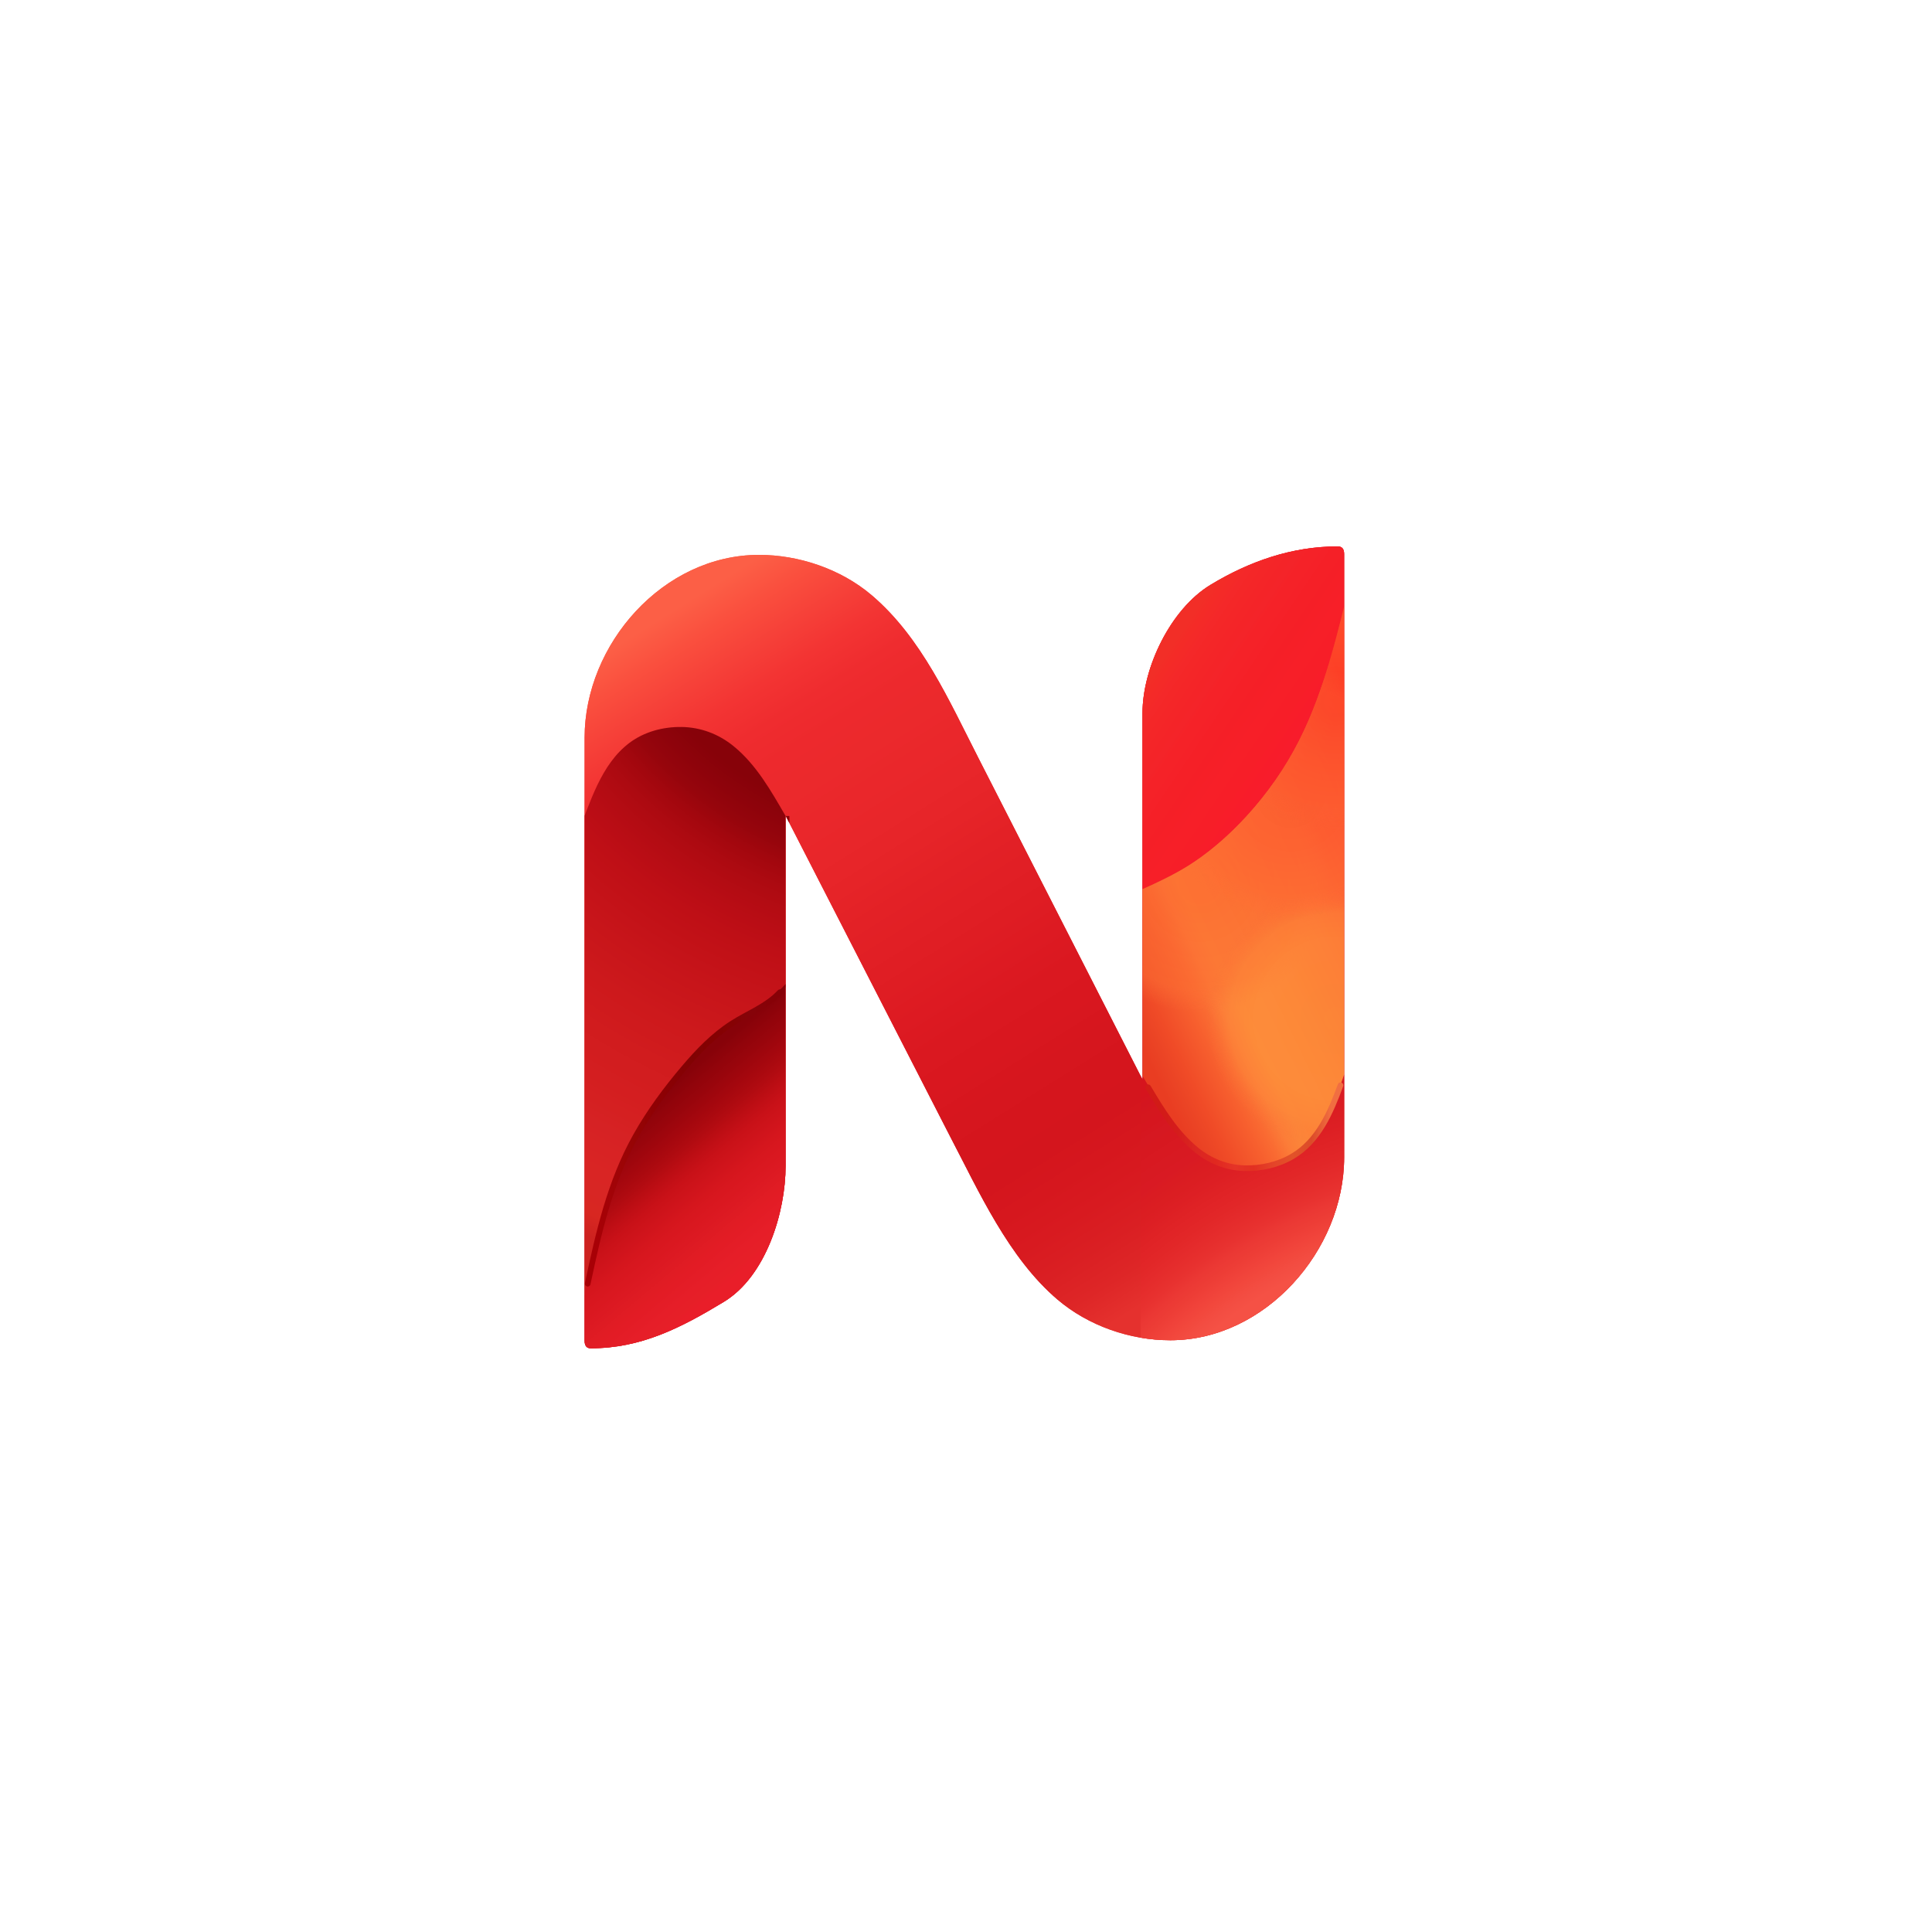
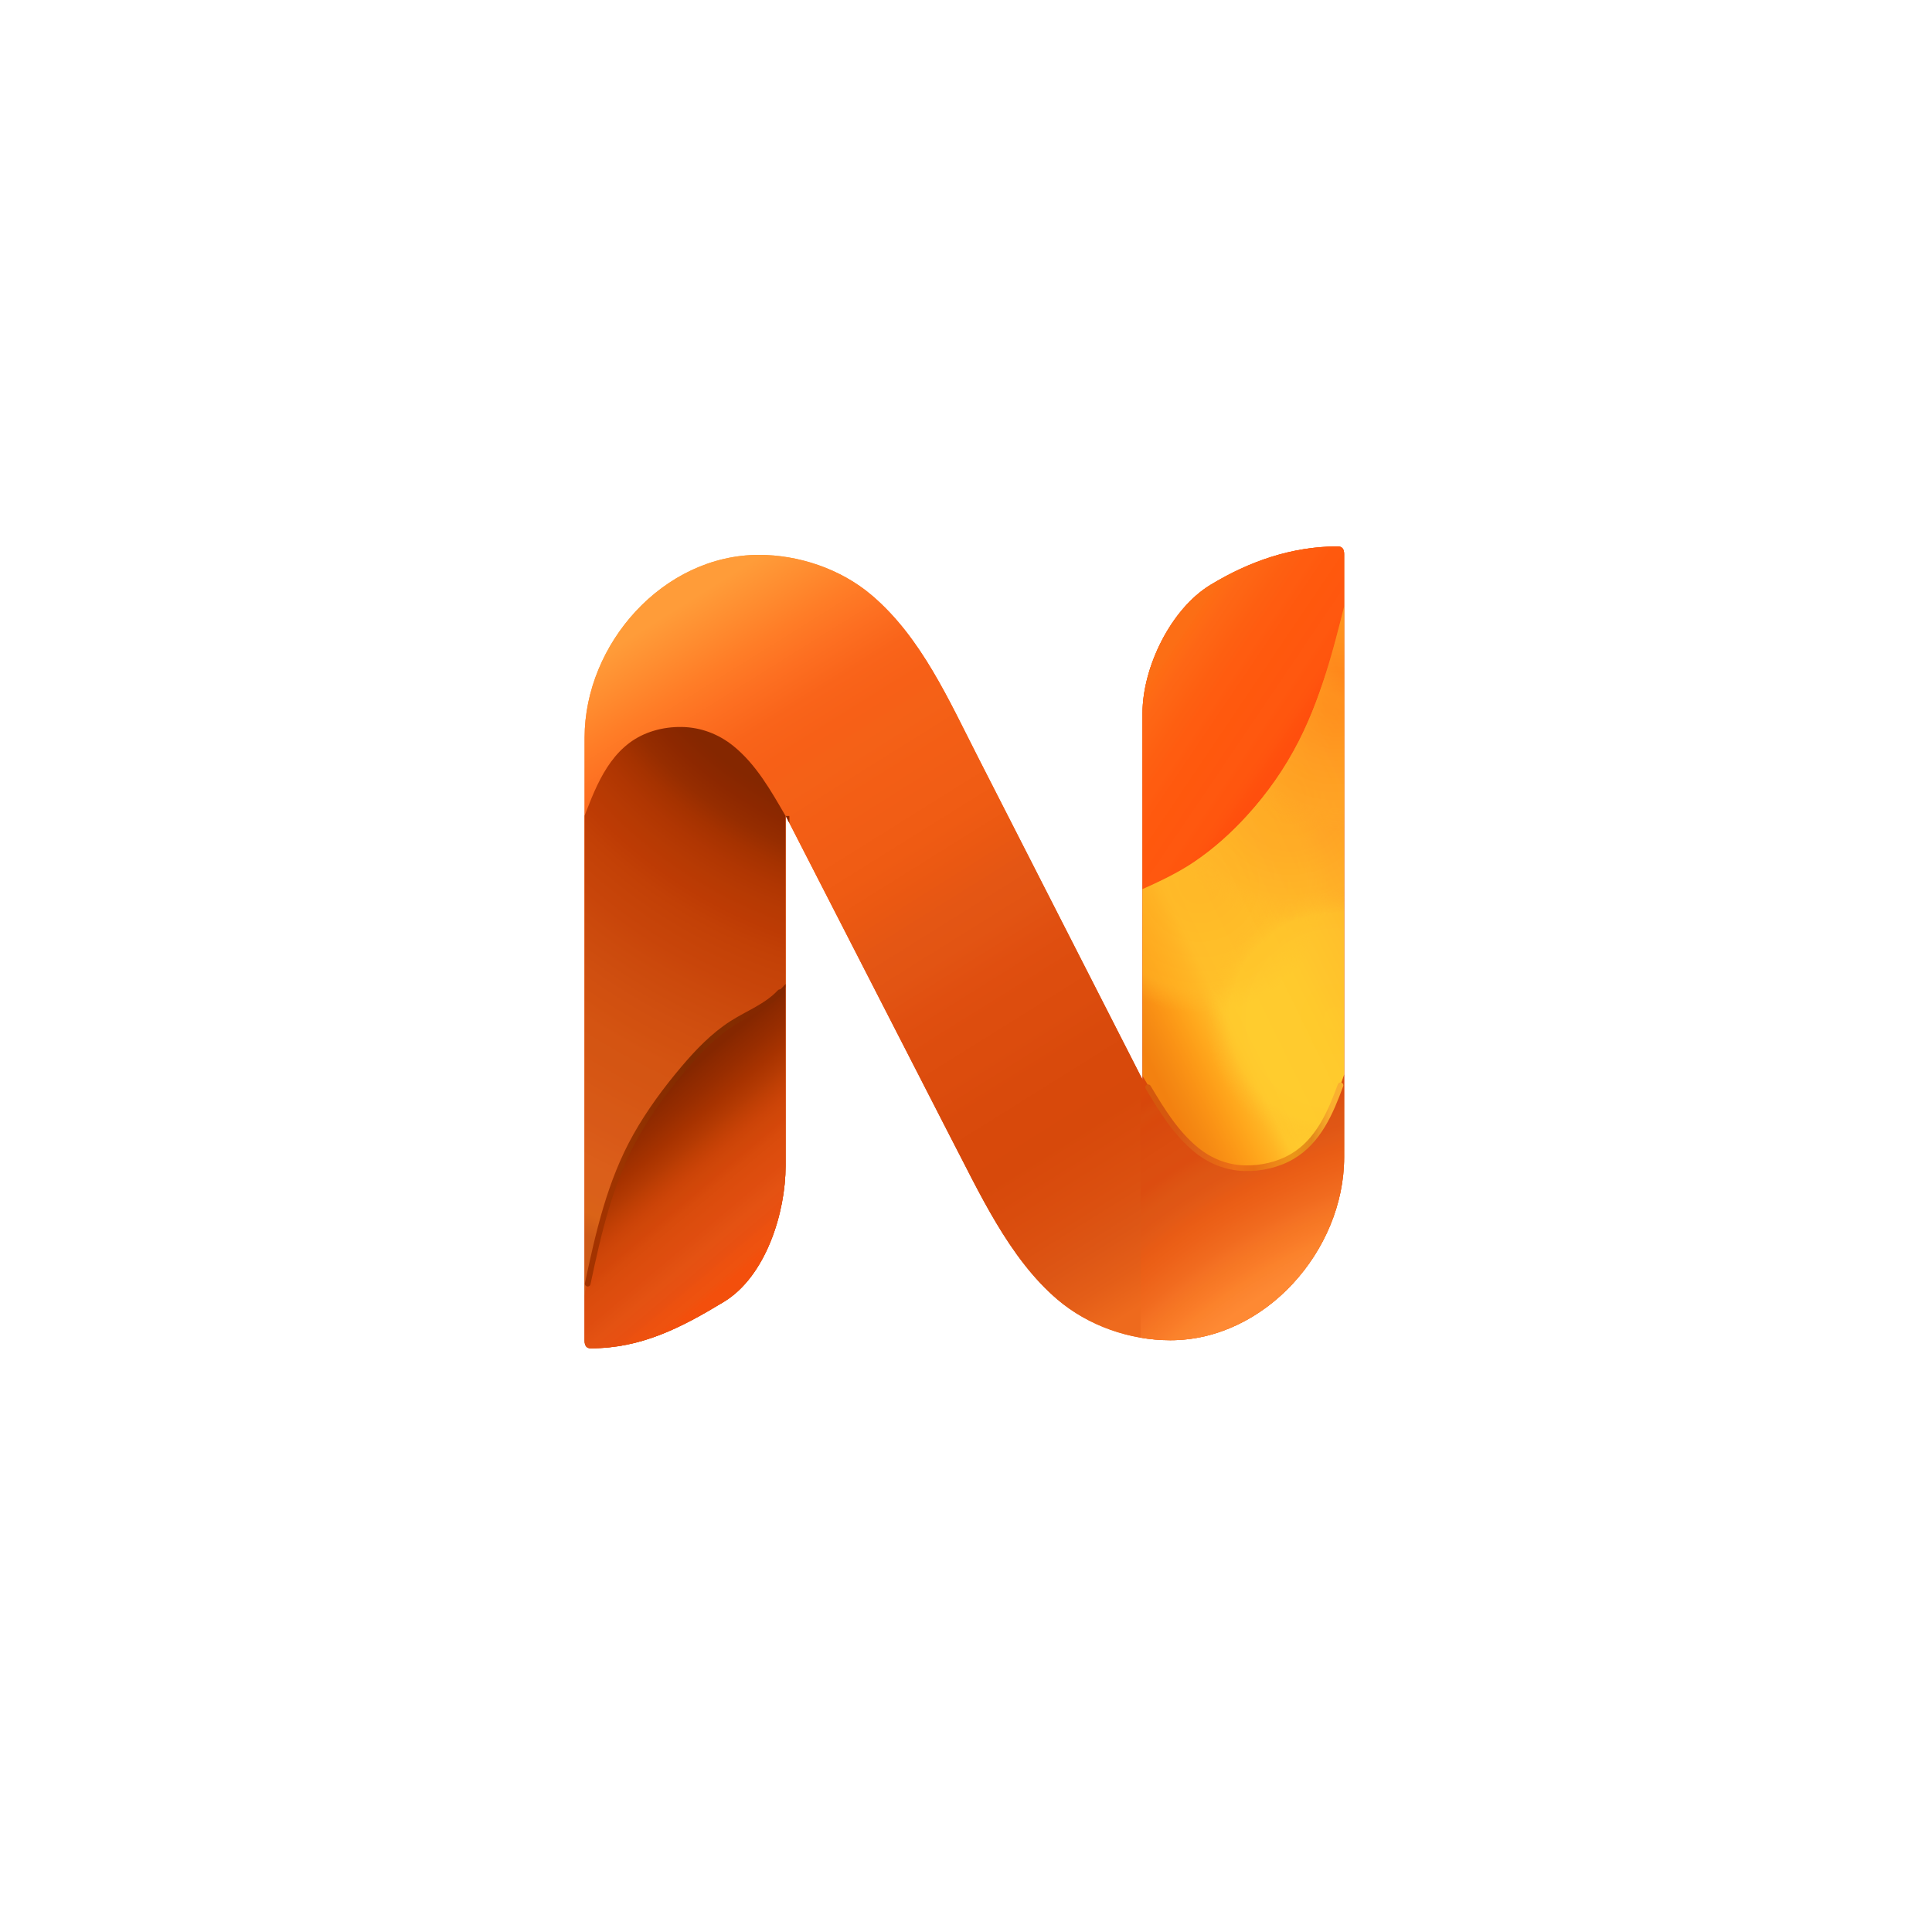
<svg xmlns="http://www.w3.org/2000/svg" viewBox="0 0 1024 1024">
  <defs>
    <linearGradient id="g_face" gradientUnits="userSpaceOnUse" x1="240.4" y1="384.7" x2="486.0" y2="777.7">
-       <stop offset="0.021" stop-color="rgb(252,95,70)" />
-       <stop offset="0.062" stop-color="rgb(250,79,62)" />
-       <stop offset="0.104" stop-color="rgb(246,65,57)" />
-       <stop offset="0.146" stop-color="rgb(243,52,51)" />
-       <stop offset="0.188" stop-color="rgb(239,44,47)" />
-       <stop offset="0.229" stop-color="rgb(237,41,45)" />
-       <stop offset="0.271" stop-color="rgb(235,41,44)" />
-       <stop offset="0.312" stop-color="rgb(234,39,43)" />
-       <stop offset="0.354" stop-color="rgb(232,38,42)" />
-       <stop offset="0.396" stop-color="rgb(230,36,40)" />
-       <stop offset="0.438" stop-color="rgb(227,33,38)" />
-       <stop offset="0.479" stop-color="rgb(225,31,37)" />
-       <stop offset="0.521" stop-color="rgb(223,29,35)" />
-       <stop offset="0.562" stop-color="rgb(221,26,34)" />
-       <stop offset="0.604" stop-color="rgb(218,24,32)" />
-       <stop offset="0.646" stop-color="rgb(217,23,31)" />
-       <stop offset="0.688" stop-color="rgb(214,22,30)" />
-       <stop offset="0.729" stop-color="rgb(213,21,29)" />
-       <stop offset="0.771" stop-color="rgb(212,21,29)" />
-       <stop offset="0.812" stop-color="rgb(214,23,30)" />
-       <stop offset="0.854" stop-color="rgb(216,26,32)" />
-       <stop offset="0.896" stop-color="rgb(218,31,35)" />
-       <stop offset="0.938" stop-color="rgb(222,38,39)" />
-       <stop offset="0.979" stop-color="rgb(229,49,46)" />
+       <stop offset="0.021" stop-color="rgb(255,156,57)" />
+       <stop offset="0.062" stop-color="rgb(255,141,48)" />
+       <stop offset="0.104" stop-color="rgb(255,125,39)" />
+       <stop offset="0.146" stop-color="rgb(253,111,33)" />
+       <stop offset="0.188" stop-color="rgb(249,100,26)" />
+       <stop offset="0.229" stop-color="rgb(247,96,23)" />
+       <stop offset="0.271" stop-color="rgb(244,97,23)" />
+       <stop offset="0.312" stop-color="rgb(243,94,21)" />
+       <stop offset="0.354" stop-color="rgb(241,93,21)" />
+       <stop offset="0.396" stop-color="rgb(239,91,19)" />
+       <stop offset="0.438" stop-color="rgb(234,88,18)" />
+       <stop offset="0.479" stop-color="rgb(228,86,20)" />
+       <stop offset="0.521" stop-color="rgb(226,84,19)" />
+       <stop offset="0.562" stop-color="rgb(224,79,16)" />
+       <stop offset="0.604" stop-color="rgb(221,77,14)" />
+       <stop offset="0.646" stop-color="rgb(220,76,13)" />
+       <stop offset="0.688" stop-color="rgb(217,74,12)" />
+       <stop offset="0.729" stop-color="rgb(216,73,11)" />
+       <stop offset="0.771" stop-color="rgb(215,73,11)" />
+       <stop offset="0.812" stop-color="rgb(217,76,13)" />
+       <stop offset="0.854" stop-color="rgb(219,80,16)" />
+       <stop offset="0.896" stop-color="rgb(221,86,21)" />
+       <stop offset="0.938" stop-color="rgb(228,94,24)" />
+       <stop offset="0.979" stop-color="rgb(238,106,29)" />
    </linearGradient>
    <radialGradient id="g_hook" gradientUnits="userSpaceOnUse" cx="816" cy="921" r="403.9">
-       <stop offset="0.684" stop-color="rgb(245,81,69)" />
-       <stop offset="0.698" stop-color="rgb(243,77,66)" />
-       <stop offset="0.711" stop-color="rgb(242,72,61)" />
-       <stop offset="0.725" stop-color="rgb(240,66,58)" />
-       <stop offset="0.738" stop-color="rgb(237,61,54)" />
-       <stop offset="0.752" stop-color="rgb(235,56,52)" />
-       <stop offset="0.765" stop-color="rgb(232,50,48)" />
-       <stop offset="0.778" stop-color="rgb(230,46,45)" />
-       <stop offset="0.792" stop-color="rgb(228,42,43)" />
-       <stop offset="0.805" stop-color="rgb(226,39,40)" />
-       <stop offset="0.819" stop-color="rgb(225,36,39)" />
-       <stop offset="0.832" stop-color="rgb(223,34,37)" />
-       <stop offset="0.846" stop-color="rgb(221,31,36)" />
-       <stop offset="0.859" stop-color="rgb(219,30,34)" />
-       <stop offset="0.873" stop-color="rgb(218,28,34)" />
-       <stop offset="0.886" stop-color="rgb(217,26,35)" />
-       <stop offset="0.899" stop-color="rgb(216,26,34)" />
-       <stop offset="0.913" stop-color="rgb(216,25,33)" />
-       <stop offset="0.926" stop-color="rgb(215,24,32)" />
-       <stop offset="0.94" stop-color="rgb(214,24,33)" />
-       <stop offset="0.953" stop-color="rgb(214,22,31)" />
-       <stop offset="0.966" stop-color="rgb(213,23,30)" />
-       <stop offset="0.98" stop-color="rgb(212,21,31)" />
-       <stop offset="0.993" stop-color="rgb(214,20,29)" />
+       <stop offset="0.684" stop-color="rgb(254,137,51)" />
+       <stop offset="0.698" stop-color="rgb(252,133,48)" />
+       <stop offset="0.711" stop-color="rgb(251,130,43)" />
+       <stop offset="0.725" stop-color="rgb(249,123,40)" />
+       <stop offset="0.738" stop-color="rgb(246,119,36)" />
+       <stop offset="0.752" stop-color="rgb(244,113,35)" />
+       <stop offset="0.765" stop-color="rgb(241,107,31)" />
+       <stop offset="0.778" stop-color="rgb(239,103,28)" />
+       <stop offset="0.792" stop-color="rgb(237,98,25)" />
+       <stop offset="0.805" stop-color="rgb(235,95,22)" />
+       <stop offset="0.819" stop-color="rgb(232,91,21)" />
+       <stop offset="0.832" stop-color="rgb(227,90,22)" />
+       <stop offset="0.846" stop-color="rgb(224,86,21)" />
+       <stop offset="0.859" stop-color="rgb(222,86,20)" />
+       <stop offset="0.873" stop-color="rgb(221,82,18)" />
+       <stop offset="0.886" stop-color="rgb(220,77,16)" />
+       <stop offset="0.899" stop-color="rgb(219,78,16)" />
+       <stop offset="0.913" stop-color="rgb(219,77,15)" />
+       <stop offset="0.926" stop-color="rgb(218,76,14)" />
+       <stop offset="0.94" stop-color="rgb(217,74,14)" />
+       <stop offset="0.953" stop-color="rgb(217,73,12)" />
+       <stop offset="0.966" stop-color="rgb(216,76,13)" />
+       <stop offset="0.98" stop-color="rgb(215,71,11)" />
+       <stop offset="0.993" stop-color="rgb(217,72,10)" />
    </radialGradient>
    <radialGradient id="g_band1" gradientUnits="userSpaceOnUse" cx="499" cy="255" r="447.1">
-       <stop offset="0.419" stop-color="rgb(135,2,9)" />
-       <stop offset="0.444" stop-color="rgb(142,3,11)" />
-       <stop offset="0.469" stop-color="rgb(150,5,12)" />
-       <stop offset="0.493" stop-color="rgb(163,7,14)" />
-       <stop offset="0.518" stop-color="rgb(173,10,17)" />
-       <stop offset="0.543" stop-color="rgb(180,12,19)" />
-       <stop offset="0.568" stop-color="rgb(186,13,21)" />
-       <stop offset="0.592" stop-color="rgb(191,15,22)" />
-       <stop offset="0.617" stop-color="rgb(194,17,23)" />
-       <stop offset="0.642" stop-color="rgb(197,19,25)" />
-       <stop offset="0.666" stop-color="rgb(200,21,26)" />
-       <stop offset="0.691" stop-color="rgb(202,23,27)" />
-       <stop offset="0.716" stop-color="rgb(205,25,28)" />
-       <stop offset="0.741" stop-color="rgb(207,26,29)" />
-       <stop offset="0.765" stop-color="rgb(209,28,30)" />
-       <stop offset="0.79" stop-color="rgb(210,29,31)" />
-       <stop offset="0.815" stop-color="rgb(212,30,32)" />
-       <stop offset="0.839" stop-color="rgb(213,32,33)" />
-       <stop offset="0.864" stop-color="rgb(214,34,36)" />
-       <stop offset="0.889" stop-color="rgb(216,35,36)" />
-       <stop offset="0.913" stop-color="rgb(217,37,36)" />
-       <stop offset="0.938" stop-color="rgb(216,38,36)" />
-       <stop offset="0.963" stop-color="rgb(216,39,33)" />
-       <stop offset="0.988" stop-color="rgb(205,34,32)" />
+       <stop offset="0.419" stop-color="rgb(133,39,0)" />
+       <stop offset="0.444" stop-color="rgb(141,40,0)" />
+       <stop offset="0.469" stop-color="rgb(150,45,0)" />
+       <stop offset="0.493" stop-color="rgb(165,50,0)" />
+       <stop offset="0.518" stop-color="rgb(176,54,2)" />
+       <stop offset="0.543" stop-color="rgb(183,58,3)" />
+       <stop offset="0.568" stop-color="rgb(189,59,4)" />
+       <stop offset="0.592" stop-color="rgb(194,64,6)" />
+       <stop offset="0.617" stop-color="rgb(197,67,8)" />
+       <stop offset="0.642" stop-color="rgb(200,69,10)" />
+       <stop offset="0.666" stop-color="rgb(203,73,12)" />
+       <stop offset="0.691" stop-color="rgb(205,76,14)" />
+       <stop offset="0.716" stop-color="rgb(208,79,16)" />
+       <stop offset="0.741" stop-color="rgb(210,81,16)" />
+       <stop offset="0.765" stop-color="rgb(212,84,18)" />
+       <stop offset="0.79" stop-color="rgb(212,85,19)" />
+       <stop offset="0.815" stop-color="rgb(214,86,20)" />
+       <stop offset="0.839" stop-color="rgb(215,89,22)" />
+       <stop offset="0.864" stop-color="rgb(216,89,24)" />
+       <stop offset="0.889" stop-color="rgb(218,92,25)" />
+       <stop offset="0.913" stop-color="rgb(219,95,26)" />
+       <stop offset="0.938" stop-color="rgb(218,96,26)" />
+       <stop offset="0.963" stop-color="rgb(218,99,23)" />
+       <stop offset="0.988" stop-color="rgb(207,90,23)" />
    </radialGradient>
    <linearGradient id="g_band2" gradientUnits="userSpaceOnUse" x1="428.7" y1="510.9" x2="495.6" y2="590.7">
-       <stop offset="0.021" stop-color="rgb(135,2,9)" />
-       <stop offset="0.062" stop-color="rgb(141,3,10)" />
-       <stop offset="0.104" stop-color="rgb(147,4,11)" />
-       <stop offset="0.146" stop-color="rgb(152,5,12)" />
-       <stop offset="0.188" stop-color="rgb(158,6,13)" />
-       <stop offset="0.229" stop-color="rgb(164,7,14)" />
-       <stop offset="0.271" stop-color="rgb(170,9,15)" />
-       <stop offset="0.312" stop-color="rgb(177,11,17)" />
-       <stop offset="0.354" stop-color="rgb(186,13,19)" />
-       <stop offset="0.396" stop-color="rgb(194,15,22)" />
-       <stop offset="0.438" stop-color="rgb(201,17,24)" />
-       <stop offset="0.479" stop-color="rgb(205,19,26)" />
-       <stop offset="0.521" stop-color="rgb(209,20,28)" />
-       <stop offset="0.562" stop-color="rgb(213,22,29)" />
-       <stop offset="0.604" stop-color="rgb(216,23,31)" />
-       <stop offset="0.646" stop-color="rgb(218,24,32)" />
-       <stop offset="0.688" stop-color="rgb(220,25,34)" />
-       <stop offset="0.729" stop-color="rgb(222,27,35)" />
-       <stop offset="0.771" stop-color="rgb(225,28,36)" />
-       <stop offset="0.812" stop-color="rgb(227,28,37)" />
-       <stop offset="0.854" stop-color="rgb(228,29,39)" />
-       <stop offset="0.896" stop-color="rgb(230,30,40)" />
-       <stop offset="0.938" stop-color="rgb(230,31,40)" />
-       <stop offset="0.979" stop-color="rgb(233,30,41)" />
+       <stop offset="0.021" stop-color="rgb(133,39,0)" />
+       <stop offset="0.062" stop-color="rgb(140,41,0)" />
+       <stop offset="0.104" stop-color="rgb(146,43,0)" />
+       <stop offset="0.146" stop-color="rgb(152,45,0)" />
+       <stop offset="0.188" stop-color="rgb(159,48,0)" />
+       <stop offset="0.229" stop-color="rgb(166,50,0)" />
+       <stop offset="0.271" stop-color="rgb(173,54,1)" />
+       <stop offset="0.312" stop-color="rgb(180,58,3)" />
+       <stop offset="0.354" stop-color="rgb(189,62,4)" />
+       <stop offset="0.396" stop-color="rgb(197,65,6)" />
+       <stop offset="0.438" stop-color="rgb(204,68,8)" />
+       <stop offset="0.479" stop-color="rgb(208,71,9)" />
+       <stop offset="0.521" stop-color="rgb(212,71,10)" />
+       <stop offset="0.562" stop-color="rgb(216,75,12)" />
+       <stop offset="0.604" stop-color="rgb(219,76,13)" />
+       <stop offset="0.646" stop-color="rgb(221,77,14)" />
+       <stop offset="0.688" stop-color="rgb(223,77,15)" />
+       <stop offset="0.729" stop-color="rgb(225,80,17)" />
+       <stop offset="0.771" stop-color="rgb(228,82,18)" />
+       <stop offset="0.812" stop-color="rgb(230,81,18)" />
+       <stop offset="0.854" stop-color="rgb(232,80,17)" />
+       <stop offset="0.896" stop-color="rgb(237,81,15)" />
+       <stop offset="0.938" stop-color="rgb(238,82,15)" />
+       <stop offset="0.979" stop-color="rgb(243,79,12)" />
    </linearGradient>
    <linearGradient id="g_stemtop" gradientUnits="userSpaceOnUse" x1="584.2" y1="394.0" x2="654.2" y2="441.3">
-       <stop offset="0.021" stop-color="rgb(242,46,39)" />
-       <stop offset="0.062" stop-color="rgb(244,43,39)" />
-       <stop offset="0.104" stop-color="rgb(244,42,40)" />
-       <stop offset="0.146" stop-color="rgb(244,40,41)" />
-       <stop offset="0.188" stop-color="rgb(244,39,40)" />
-       <stop offset="0.229" stop-color="rgb(244,38,40)" />
-       <stop offset="0.271" stop-color="rgb(244,37,40)" />
-       <stop offset="0.312" stop-color="rgb(244,36,40)" />
-       <stop offset="0.354" stop-color="rgb(244,36,41)" />
-       <stop offset="0.396" stop-color="rgb(245,34,40)" />
-       <stop offset="0.438" stop-color="rgb(245,34,40)" />
-       <stop offset="0.479" stop-color="rgb(245,33,40)" />
-       <stop offset="0.521" stop-color="rgb(245,32,39)" />
-       <stop offset="0.562" stop-color="rgb(245,32,39)" />
-       <stop offset="0.604" stop-color="rgb(245,31,39)" />
-       <stop offset="0.646" stop-color="rgb(246,31,39)" />
-       <stop offset="0.688" stop-color="rgb(246,31,40)" />
-       <stop offset="0.729" stop-color="rgb(247,31,40)" />
-       <stop offset="0.771" stop-color="rgb(247,31,40)" />
-       <stop offset="0.812" stop-color="rgb(247,30,40)" />
-       <stop offset="0.854" stop-color="rgb(247,30,40)" />
-       <stop offset="0.896" stop-color="rgb(248,29,41)" />
-       <stop offset="0.938" stop-color="rgb(248,28,42)" />
-       <stop offset="0.979" stop-color="rgb(248,28,43)" />
+       <stop offset="0.021" stop-color="rgb(252,110,21)" />
+       <stop offset="0.062" stop-color="rgb(254,107,20)" />
+       <stop offset="0.104" stop-color="rgb(254,105,21)" />
+       <stop offset="0.146" stop-color="rgb(254,102,21)" />
+       <stop offset="0.188" stop-color="rgb(254,101,20)" />
+       <stop offset="0.229" stop-color="rgb(254,99,19)" />
+       <stop offset="0.271" stop-color="rgb(254,97,18)" />
+       <stop offset="0.312" stop-color="rgb(254,95,17)" />
+       <stop offset="0.354" stop-color="rgb(254,94,17)" />
+       <stop offset="0.396" stop-color="rgb(255,92,16)" />
+       <stop offset="0.438" stop-color="rgb(255,92,16)" />
+       <stop offset="0.479" stop-color="rgb(255,90,15)" />
+       <stop offset="0.521" stop-color="rgb(255,89,14)" />
+       <stop offset="0.562" stop-color="rgb(255,89,14)" />
+       <stop offset="0.604" stop-color="rgb(255,88,13)" />
+       <stop offset="0.646" stop-color="rgb(255,88,14)" />
+       <stop offset="0.688" stop-color="rgb(255,87,14)" />
+       <stop offset="0.729" stop-color="rgb(255,88,15)" />
+       <stop offset="0.771" stop-color="rgb(255,88,15)" />
+       <stop offset="0.812" stop-color="rgb(255,86,14)" />
+       <stop offset="0.854" stop-color="rgb(255,86,14)" />
+       <stop offset="0.896" stop-color="rgb(255,84,14)" />
+       <stop offset="0.938" stop-color="rgb(255,81,13)" />
+       <stop offset="0.979" stop-color="rgb(255,79,13)" />
    </linearGradient>
    <linearGradient id="g_leaf" gradientUnits="userSpaceOnUse" x1="436.4" y1="-212.8" x2="266.6" y2="-130.0">
-       <stop offset="0.021" stop-color="rgb(254,61,37)" />
-       <stop offset="0.062" stop-color="rgb(253,69,41)" />
-       <stop offset="0.104" stop-color="rgb(252,76,43)" />
-       <stop offset="0.146" stop-color="rgb(253,82,45)" />
-       <stop offset="0.188" stop-color="rgb(253,87,47)" />
-       <stop offset="0.229" stop-color="rgb(253,91,48)" />
-       <stop offset="0.271" stop-color="rgb(253,96,49)" />
-       <stop offset="0.312" stop-color="rgb(253,101,50)" />
-       <stop offset="0.354" stop-color="rgb(253,106,51)" />
-       <stop offset="0.396" stop-color="rgb(253,111,52)" />
-       <stop offset="0.438" stop-color="rgb(253,115,53)" />
-       <stop offset="0.479" stop-color="rgb(253,120,53)" />
-       <stop offset="0.521" stop-color="rgb(253,125,54)" />
-       <stop offset="0.562" stop-color="rgb(253,128,55)" />
-       <stop offset="0.604" stop-color="rgb(253,131,56)" />
-       <stop offset="0.646" stop-color="rgb(253,133,56)" />
-       <stop offset="0.688" stop-color="rgb(252,134,57)" />
-       <stop offset="0.729" stop-color="rgb(252,125,56)" />
-       <stop offset="0.771" stop-color="rgb(250,107,50)" />
-       <stop offset="0.812" stop-color="rgb(247,95,46)" />
-       <stop offset="0.854" stop-color="rgb(243,85,43)" />
-       <stop offset="0.896" stop-color="rgb(240,75,39)" />
-       <stop offset="0.938" stop-color="rgb(235,68,37)" />
-       <stop offset="0.979" stop-color="rgb(233,61,34)" />
+       <stop offset="0.021" stop-color="rgb(255,135,27)" />
+       <stop offset="0.062" stop-color="rgb(255,142,30)" />
+       <stop offset="0.104" stop-color="rgb(255,148,31)" />
+       <stop offset="0.146" stop-color="rgb(255,155,34)" />
+       <stop offset="0.188" stop-color="rgb(255,159,36)" />
+       <stop offset="0.229" stop-color="rgb(255,164,37)" />
+       <stop offset="0.271" stop-color="rgb(255,169,38)" />
+       <stop offset="0.312" stop-color="rgb(255,174,39)" />
+       <stop offset="0.354" stop-color="rgb(255,180,40)" />
+       <stop offset="0.396" stop-color="rgb(255,185,41)" />
+       <stop offset="0.438" stop-color="rgb(255,189,42)" />
+       <stop offset="0.479" stop-color="rgb(255,195,42)" />
+       <stop offset="0.521" stop-color="rgb(255,199,43)" />
+       <stop offset="0.562" stop-color="rgb(255,200,44)" />
+       <stop offset="0.604" stop-color="rgb(255,201,45)" />
+       <stop offset="0.646" stop-color="rgb(255,202,45)" />
+       <stop offset="0.688" stop-color="rgb(255,202,45)" />
+       <stop offset="0.729" stop-color="rgb(255,199,44)" />
+       <stop offset="0.771" stop-color="rgb(255,181,36)" />
+       <stop offset="0.812" stop-color="rgb(255,169,29)" />
+       <stop offset="0.854" stop-color="rgb(253,157,24)" />
+       <stop offset="0.896" stop-color="rgb(250,146,21)" />
+       <stop offset="0.938" stop-color="rgb(245,137,19)" />
+       <stop offset="0.979" stop-color="rgb(243,129,16)" />
    </linearGradient>
    <radialGradient id="p_leaf0" gradientUnits="userSpaceOnUse" cx="636" cy="468" r="75">
-       <stop offset="0.083" stop-color="rgb(254,93,46)" stop-opacity="0.5" />
-       <stop offset="0.250" stop-color="rgb(252,98,47)" stop-opacity="0.5" />
-       <stop offset="0.417" stop-color="rgb(252,103,49)" stop-opacity="0.5" />
-       <stop offset="0.583" stop-color="rgb(252,106,50)" stop-opacity="0.5" />
-       <stop offset="0.750" stop-color="rgb(252,110,51)" stop-opacity="0.5" />
-       <stop offset="0.917" stop-color="rgb(252,112,52)" stop-opacity="0.0" />
-       <stop offset="1" stop-color="rgb(255,255,255)" stop-opacity="0" />
+       <stop offset="0.083" stop-color="rgb(255,167,36)" stop-opacity="0.5" />
+       <stop offset="0.250" stop-color="rgb(255,172,35)" stop-opacity="0.5" />
+       <stop offset="0.417" stop-color="rgb(255,177,37)" stop-opacity="0.5" />
+       <stop offset="0.583" stop-color="rgb(255,180,38)" stop-opacity="0.5" />
+       <stop offset="0.750" stop-color="rgb(255,184,39)" stop-opacity="0.5" />
+       <stop offset="0.917" stop-color="rgb(255,186,40)" stop-opacity="0.0" />
+       <stop offset="1" stop-color="rgb(247,247,247)" stop-opacity="0" />
    </radialGradient>
    <radialGradient id="p_leaf1" gradientUnits="userSpaceOnUse" cx="708" cy="540" r="75">
-       <stop offset="0.083" stop-color="rgb(252,147,58)" stop-opacity="0.5" />
-       <stop offset="0.250" stop-color="rgb(253,145,58)" stop-opacity="0.5" />
-       <stop offset="0.417" stop-color="rgb(253,145,59)" stop-opacity="0.5" />
-       <stop offset="0.583" stop-color="rgb(253,145,59)" stop-opacity="0.5" />
-       <stop offset="0.750" stop-color="rgb(253,135,57)" stop-opacity="0.5" />
-       <stop offset="0.917" stop-color="rgb(251,114,54)" stop-opacity="0.0" />
-       <stop offset="1" stop-color="rgb(255,255,255)" stop-opacity="0" />
+       <stop offset="0.083" stop-color="rgb(255,207,46)" stop-opacity="0.5" />
+       <stop offset="0.250" stop-color="rgb(255,206,47)" stop-opacity="0.5" />
+       <stop offset="0.417" stop-color="rgb(255,206,48)" stop-opacity="0.5" />
+       <stop offset="0.583" stop-color="rgb(255,206,48)" stop-opacity="0.5" />
+       <stop offset="0.750" stop-color="rgb(255,203,46)" stop-opacity="0.5" />
+       <stop offset="0.917" stop-color="rgb(255,188,41)" stop-opacity="0.0" />
+       <stop offset="1" stop-color="rgb(247,247,247)" stop-opacity="0" />
    </radialGradient>
    <radialGradient id="p_leaf2" gradientUnits="userSpaceOnUse" cx="684" cy="420" r="75">
-       <stop offset="0.083" stop-color="rgb(252,83,44)" stop-opacity="0.5" />
-       <stop offset="0.250" stop-color="rgb(253,89,47)" stop-opacity="0.5" />
-       <stop offset="0.417" stop-color="rgb(253,93,49)" stop-opacity="0.5" />
-       <stop offset="0.583" stop-color="rgb(253,100,50)" stop-opacity="0.5" />
-       <stop offset="0.750" stop-color="rgb(254,106,51)" stop-opacity="0.5" />
-       <stop offset="0.917" stop-color="rgb(254,111,51)" stop-opacity="0.0" />
-       <stop offset="1" stop-color="rgb(255,255,255)" stop-opacity="0" />
+       <stop offset="0.083" stop-color="rgb(255,156,32)" stop-opacity="0.5" />
+       <stop offset="0.250" stop-color="rgb(255,162,36)" stop-opacity="0.5" />
+       <stop offset="0.417" stop-color="rgb(255,165,38)" stop-opacity="0.5" />
+       <stop offset="0.583" stop-color="rgb(255,173,39)" stop-opacity="0.5" />
+       <stop offset="0.750" stop-color="rgb(255,180,41)" stop-opacity="0.5" />
+       <stop offset="0.917" stop-color="rgb(255,185,41)" stop-opacity="0.0" />
+       <stop offset="1" stop-color="rgb(247,247,247)" stop-opacity="0" />
    </radialGradient>
    <radialGradient id="p_leaf3" gradientUnits="userSpaceOnUse" cx="708" cy="372" r="75">
-       <stop offset="0.083" stop-color="rgb(253,57,37)" stop-opacity="0.5" />
-       <stop offset="0.250" stop-color="rgb(252,69,41)" stop-opacity="0.5" />
-       <stop offset="0.417" stop-color="rgb(253,80,44)" stop-opacity="0.5" />
-       <stop offset="0.583" stop-color="rgb(253,88,46)" stop-opacity="0.5" />
-       <stop offset="0.750" stop-color="rgb(253,94,49)" stop-opacity="0.5" />
-       <stop offset="0.917" stop-color="rgb(253,98,50)" stop-opacity="0.0" />
-       <stop offset="1" stop-color="rgb(255,255,255)" stop-opacity="0" />
+       <stop offset="0.083" stop-color="rgb(255,130,26)" stop-opacity="0.5" />
+       <stop offset="0.250" stop-color="rgb(255,141,29)" stop-opacity="0.5" />
+       <stop offset="0.417" stop-color="rgb(255,153,33)" stop-opacity="0.5" />
+       <stop offset="0.583" stop-color="rgb(255,161,35)" stop-opacity="0.5" />
+       <stop offset="0.750" stop-color="rgb(255,167,38)" stop-opacity="0.5" />
+       <stop offset="0.917" stop-color="rgb(255,171,39)" stop-opacity="0.0" />
+       <stop offset="1" stop-color="rgb(247,247,247)" stop-opacity="0" />
    </radialGradient>
    <linearGradient id="crease_S2" gradientUnits="userSpaceOnUse" x1="608.55" y1="0" x2="710.5" y2="0">
-       <stop offset="0.050" stop-color="rgb(210,27,23)" />
-       <stop offset="0.150" stop-color="rgb(213,28,28)" />
-       <stop offset="0.250" stop-color="rgb(219,38,34)" />
-       <stop offset="0.350" stop-color="rgb(225,40,32)" />
-       <stop offset="0.450" stop-color="rgb(229,51,39)" />
-       <stop offset="0.550" stop-color="rgb(226,48,33)" />
-       <stop offset="0.650" stop-color="rgb(228,68,41)" />
-       <stop offset="0.750" stop-color="rgb(226,82,41)" />
-       <stop offset="0.850" stop-color="rgb(220,75,41)" />
-       <stop offset="0.950" stop-color="rgb(241,110,65)" />
+       <stop offset="0.050" stop-color="rgb(213,88,13)" />
+       <stop offset="0.150" stop-color="rgb(216,87,18)" />
+       <stop offset="0.250" stop-color="rgb(221,98,24)" />
+       <stop offset="0.350" stop-color="rgb(229,103,20)" />
+       <stop offset="0.450" stop-color="rgb(238,113,22)" />
+       <stop offset="0.550" stop-color="rgb(232,112,19)" />
+       <stop offset="0.650" stop-color="rgb(237,132,24)" />
+       <stop offset="0.750" stop-color="rgb(235,149,24)" />
+       <stop offset="0.850" stop-color="rgb(227,138,26)" />
+       <stop offset="0.950" stop-color="rgb(250,175,47)" />
    </linearGradient>
    <linearGradient id="crease_B" gradientUnits="userSpaceOnUse" x1="311.5" y1="0" x2="413.38" y2="0">
-       <stop offset="0.050" stop-color="rgb(168,0,6)" />
-       <stop offset="0.150" stop-color="rgb(160,4,7)" />
-       <stop offset="0.250" stop-color="rgb(150,4,5)" />
-       <stop offset="0.350" stop-color="rgb(143,1,4)" />
-       <stop offset="0.450" stop-color="rgb(137,1,4)" />
-       <stop offset="0.550" stop-color="rgb(129,2,3)" />
-       <stop offset="0.650" stop-color="rgb(133,1,2)" />
-       <stop offset="0.750" stop-color="rgb(134,2,4)" />
-       <stop offset="0.850" stop-color="rgb(134,3,9)" />
-       <stop offset="0.950" stop-color="rgb(135,1,7)" />
+       <stop offset="0.050" stop-color="rgb(163,51,0)" />
+       <stop offset="0.150" stop-color="rgb(159,52,0)" />
+       <stop offset="0.250" stop-color="rgb(149,51,0)" />
+       <stop offset="0.350" stop-color="rgb(140,46,0)" />
+       <stop offset="0.450" stop-color="rgb(134,44,0)" />
+       <stop offset="0.550" stop-color="rgb(127,43,0)" />
+       <stop offset="0.650" stop-color="rgb(130,44,0)" />
+       <stop offset="0.750" stop-color="rgb(132,44,0)" />
+       <stop offset="0.850" stop-color="rgb(133,40,0)" />
+       <stop offset="0.950" stop-color="rgb(132,40,0)" />
    </linearGradient>
    <clipPath id="mark">
      <path d="M 309.85 703.00 L 309.85 391.00 C 309.85 341.42 351.43 294.09 402.30 294.09 C 423.08 294.09 445.41 301.36 462.00 315.46 C 488.50 337.99 503.11 371.56 518.70 402.00 L 605.60 572.30 L 605.55 378.00 C 605.55 353.87 620.42 322.83 641.57 310.00 C 662.27 297.45 684.84 289.62 709.00 289.62 Q 712.42 289.60 712.42 293.60 L 712.42 613.40 C 712.42 662.74 670.56 710.35 620.30 710.35 C 598.86 710.35 576.90 702.74 560.50 688.80 C 534.54 666.73 518.70 631.25 503.60 602.40 L 416.38 432.30 L 416.38 618.00 C 416.38 642.45 406.05 676.42 383.66 690.00 C 360.81 703.86 339.69 714.62 313.20 714.62 Q 309.85 714.70 309.85 710.60 Z" />
    </clipPath>
  </defs>
  <path d="M 309.85 703.00 L 309.85 391.00 C 309.85 341.42 351.43 294.09 402.30 294.09 C 423.08 294.09 445.41 301.36 462.00 315.46 C 488.50 337.99 503.11 371.56 518.70 402.00 L 605.60 572.30 L 605.55 378.00 C 605.55 353.87 620.42 322.83 641.57 310.00 C 662.27 297.45 684.84 289.62 709.00 289.62 Q 712.42 289.60 712.42 293.60 L 712.42 613.40 C 712.42 662.74 670.56 710.35 620.30 710.35 C 598.86 710.35 576.90 702.74 560.50 688.80 C 534.54 666.73 518.70 631.25 503.60 602.40 L 416.38 432.30 L 416.38 618.00 C 416.38 642.45 406.05 676.42 383.66 690.00 C 360.81 703.86 339.69 714.62 313.20 714.62 Q 309.85 714.70 309.85 710.60 Z" fill="url(#g_face)" />
  <g clip-path="url(#mark)">
    <path d="M 309.85 703.00 L 309.85 391.00 C 309.85 341.42 351.43 294.09 402.30 294.09 C 423.08 294.09 445.41 301.36 462.00 315.46 C 488.50 337.99 503.11 371.56 518.70 402.00 L 605.60 572.30 L 605.55 378.00 C 605.55 353.87 620.42 322.83 641.57 310.00 C 662.27 297.45 684.84 289.62 709.00 289.62 Q 712.42 289.60 712.42 293.60 L 712.42 613.40 C 712.42 662.74 670.56 710.35 620.30 710.35 C 598.86 710.35 576.90 702.74 560.50 688.80 C 534.54 666.73 518.70 631.25 503.60 602.40 L 416.38 432.30 L 416.38 618.00 C 416.38 642.45 406.05 676.42 383.66 690.00 C 360.81 703.86 339.69 714.62 313.20 714.62 Q 309.85 714.70 309.85 710.60 Z" fill="url(#g_face)" />
    <path d="M 604.55 568.55 C 612.58 582.07 620.46 596.51 632.41 607.04 C 640.25 613.94 649.78 618.05 660.27 618.19 C 670.04 618.31 680.18 615.62 688.14 609.86 C 704.16 598.27 709.47 576.99 716.00 559.45 L 716.00 725.00 L 604.55 725.00 Z" fill="url(#g_hook)" />
    <path d="M 306.00 442.33 C 312.81 425.49 318.38 405.20 333.60 393.75 C 341.45 387.84 351.43 385.19 361.19 385.31 C 371.37 385.44 380.89 389.04 388.78 395.45 C 400.87 405.26 408.69 419.25 416.38 432.49 L 418.38 432.49 L 418.38 521.55 C 408.21 530.57 398.87 534.65 388.78 540.96 C 378.05 547.68 369.25 557.00 361.19 566.67 C 350.69 579.25 341.00 592.73 333.60 607.39 C 318.21 637.85 313.01 672.25 306.00 705.29 L 306.00 442.33 Z" fill="url(#g_band1)" />
    <path d="M 306.00 705.29 C 313.01 672.25 318.21 637.85 333.60 607.39 C 341.00 592.73 350.69 579.25 361.19 566.67 C 369.25 557.00 378.05 547.68 388.78 540.96 C 398.87 534.65 408.21 530.57 416.38 521.55 L 418.38 521.55 L 418.38 720.00 L 306.00 720.00 Z" fill="url(#g_band2)" />
    <path d="M 603.55 472.17 C 614.84 467.16 624.39 462.60 633.16 456.69 C 643.33 449.84 652.50 441.55 660.77 432.52 C 671.71 420.59 681.04 407.24 688.39 392.82 C 702.12 365.87 708.66 336.29 716.00 307.16 L 716.00 307.16 L 716.00 285.00 L 603.55 285.00 Z" fill="url(#g_stemtop)" />
    <path d="M 603.55 472.17 C 614.84 467.16 624.39 462.60 633.16 456.69 C 643.33 449.84 652.50 441.55 660.77 432.52 C 671.71 420.59 681.04 407.24 688.39 392.82 C 702.12 365.87 708.66 336.29 716.00 307.16 L 716.00 559.45 C 709.47 576.99 704.16 598.27 688.14 609.86 C 680.18 615.62 670.04 618.31 660.27 618.19 C 649.78 618.05 640.25 613.94 632.41 607.04 C 620.46 596.51 612.58 582.07 604.55 568.55 L 603.55 472.17 Z" fill="url(#g_leaf)" />
    <path d="M 603.55 472.17 C 614.84 467.16 624.39 462.60 633.16 456.69 C 643.33 449.84 652.50 441.55 660.77 432.52 C 671.71 420.59 681.04 407.24 688.39 392.82 C 702.12 365.87 708.66 336.29 716.00 307.16 L 716.00 559.45 C 709.47 576.99 704.16 598.27 688.14 609.86 C 680.18 615.62 670.04 618.31 660.27 618.19 C 649.78 618.05 640.25 613.94 632.41 607.04 C 620.46 596.51 612.58 582.07 604.55 568.55 L 603.55 472.17 Z" fill="url(#p_leaf0)" />
    <path d="M 603.55 472.17 C 614.84 467.16 624.39 462.60 633.16 456.69 C 643.33 449.84 652.50 441.55 660.77 432.52 C 671.71 420.59 681.04 407.24 688.39 392.82 C 702.12 365.87 708.66 336.29 716.00 307.16 L 716.00 559.45 C 709.47 576.99 704.16 598.27 688.14 609.86 C 680.18 615.62 670.04 618.31 660.27 618.19 C 649.78 618.05 640.25 613.94 632.41 607.04 C 620.46 596.51 612.58 582.07 604.55 568.55 L 603.55 472.17 Z" fill="url(#p_leaf1)" />
    <path d="M 603.55 472.17 C 614.84 467.16 624.39 462.60 633.16 456.69 C 643.33 449.84 652.50 441.55 660.77 432.52 C 671.71 420.59 681.04 407.24 688.39 392.82 C 702.12 365.87 708.66 336.29 716.00 307.16 L 716.00 559.45 C 709.47 576.99 704.16 598.27 688.14 609.86 C 680.18 615.62 670.04 618.31 660.27 618.19 C 649.78 618.05 640.25 613.94 632.41 607.04 C 620.46 596.51 612.58 582.07 604.55 568.55 L 603.55 472.17 Z" fill="url(#p_leaf2)" />
    <path d="M 603.55 472.17 C 614.84 467.16 624.39 462.60 633.16 456.69 C 643.33 449.84 652.50 441.55 660.77 432.52 C 671.71 420.59 681.04 407.24 688.39 392.82 C 702.12 365.87 708.66 336.29 716.00 307.16 L 716.00 559.45 C 709.47 576.99 704.16 598.27 688.14 609.86 C 680.18 615.62 670.04 618.31 660.27 618.19 C 649.78 618.05 640.25 613.94 632.41 607.04 C 620.46 596.51 612.58 582.07 604.55 568.55 L 603.55 472.17 Z" fill="url(#p_leaf3)" />
    <path d="M 608.55 575.29 C 615.63 587.18 623.19 599.56 634.04 608.42 C 641.34 614.38 650.07 617.90 659.52 618.17 C 668.30 618.43 677.42 616.37 685.01 611.90 C 698.75 603.81 705.27 588.55 710.50 574.23" transform="translate(0,1)" fill="none" stroke="url(#crease_S2)" stroke-width="3" stroke-linecap="round" />
    <path d="M 311.50 679.38 C 317.22 652.38 323.34 625.34 336.97 601.07 C 344.15 588.28 352.97 576.36 362.44 565.18 C 369.94 556.33 378.10 547.83 387.91 541.52 C 396.56 535.95 406.20 532.56 413.38 524.90" transform="translate(0,1)" fill="none" stroke="url(#crease_B)" stroke-width="3" stroke-linecap="round" />
  </g>
</svg>
